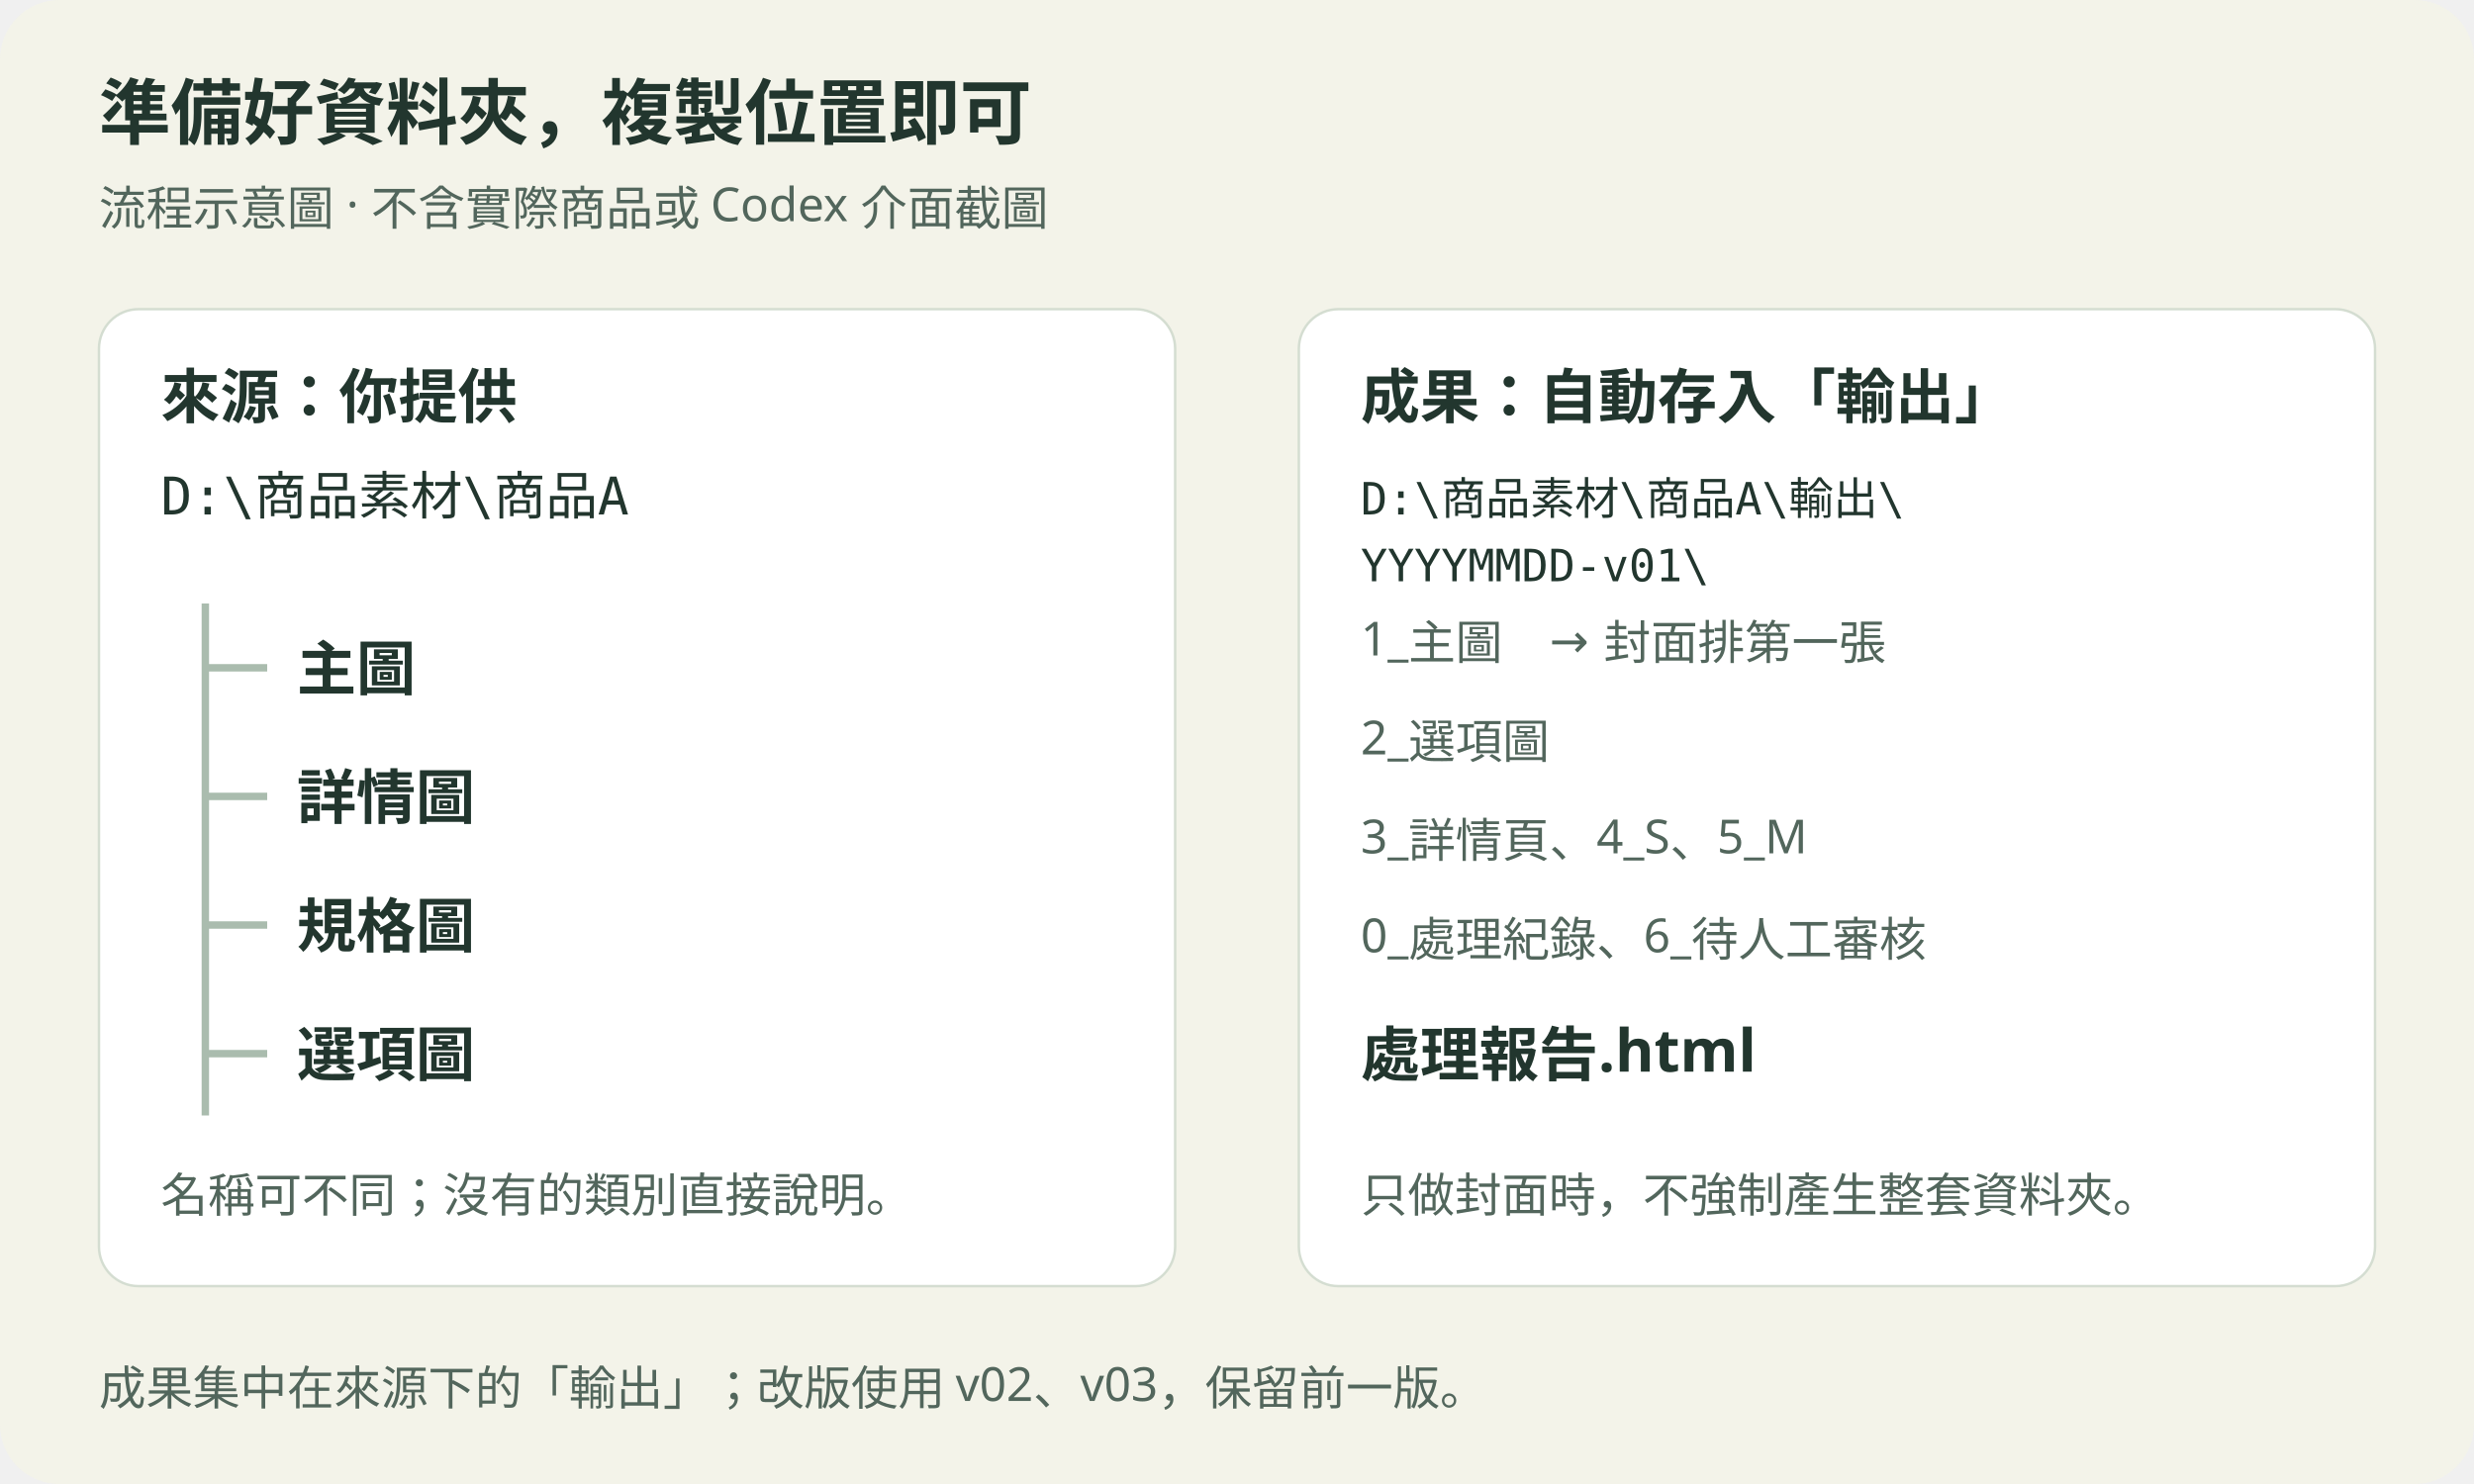
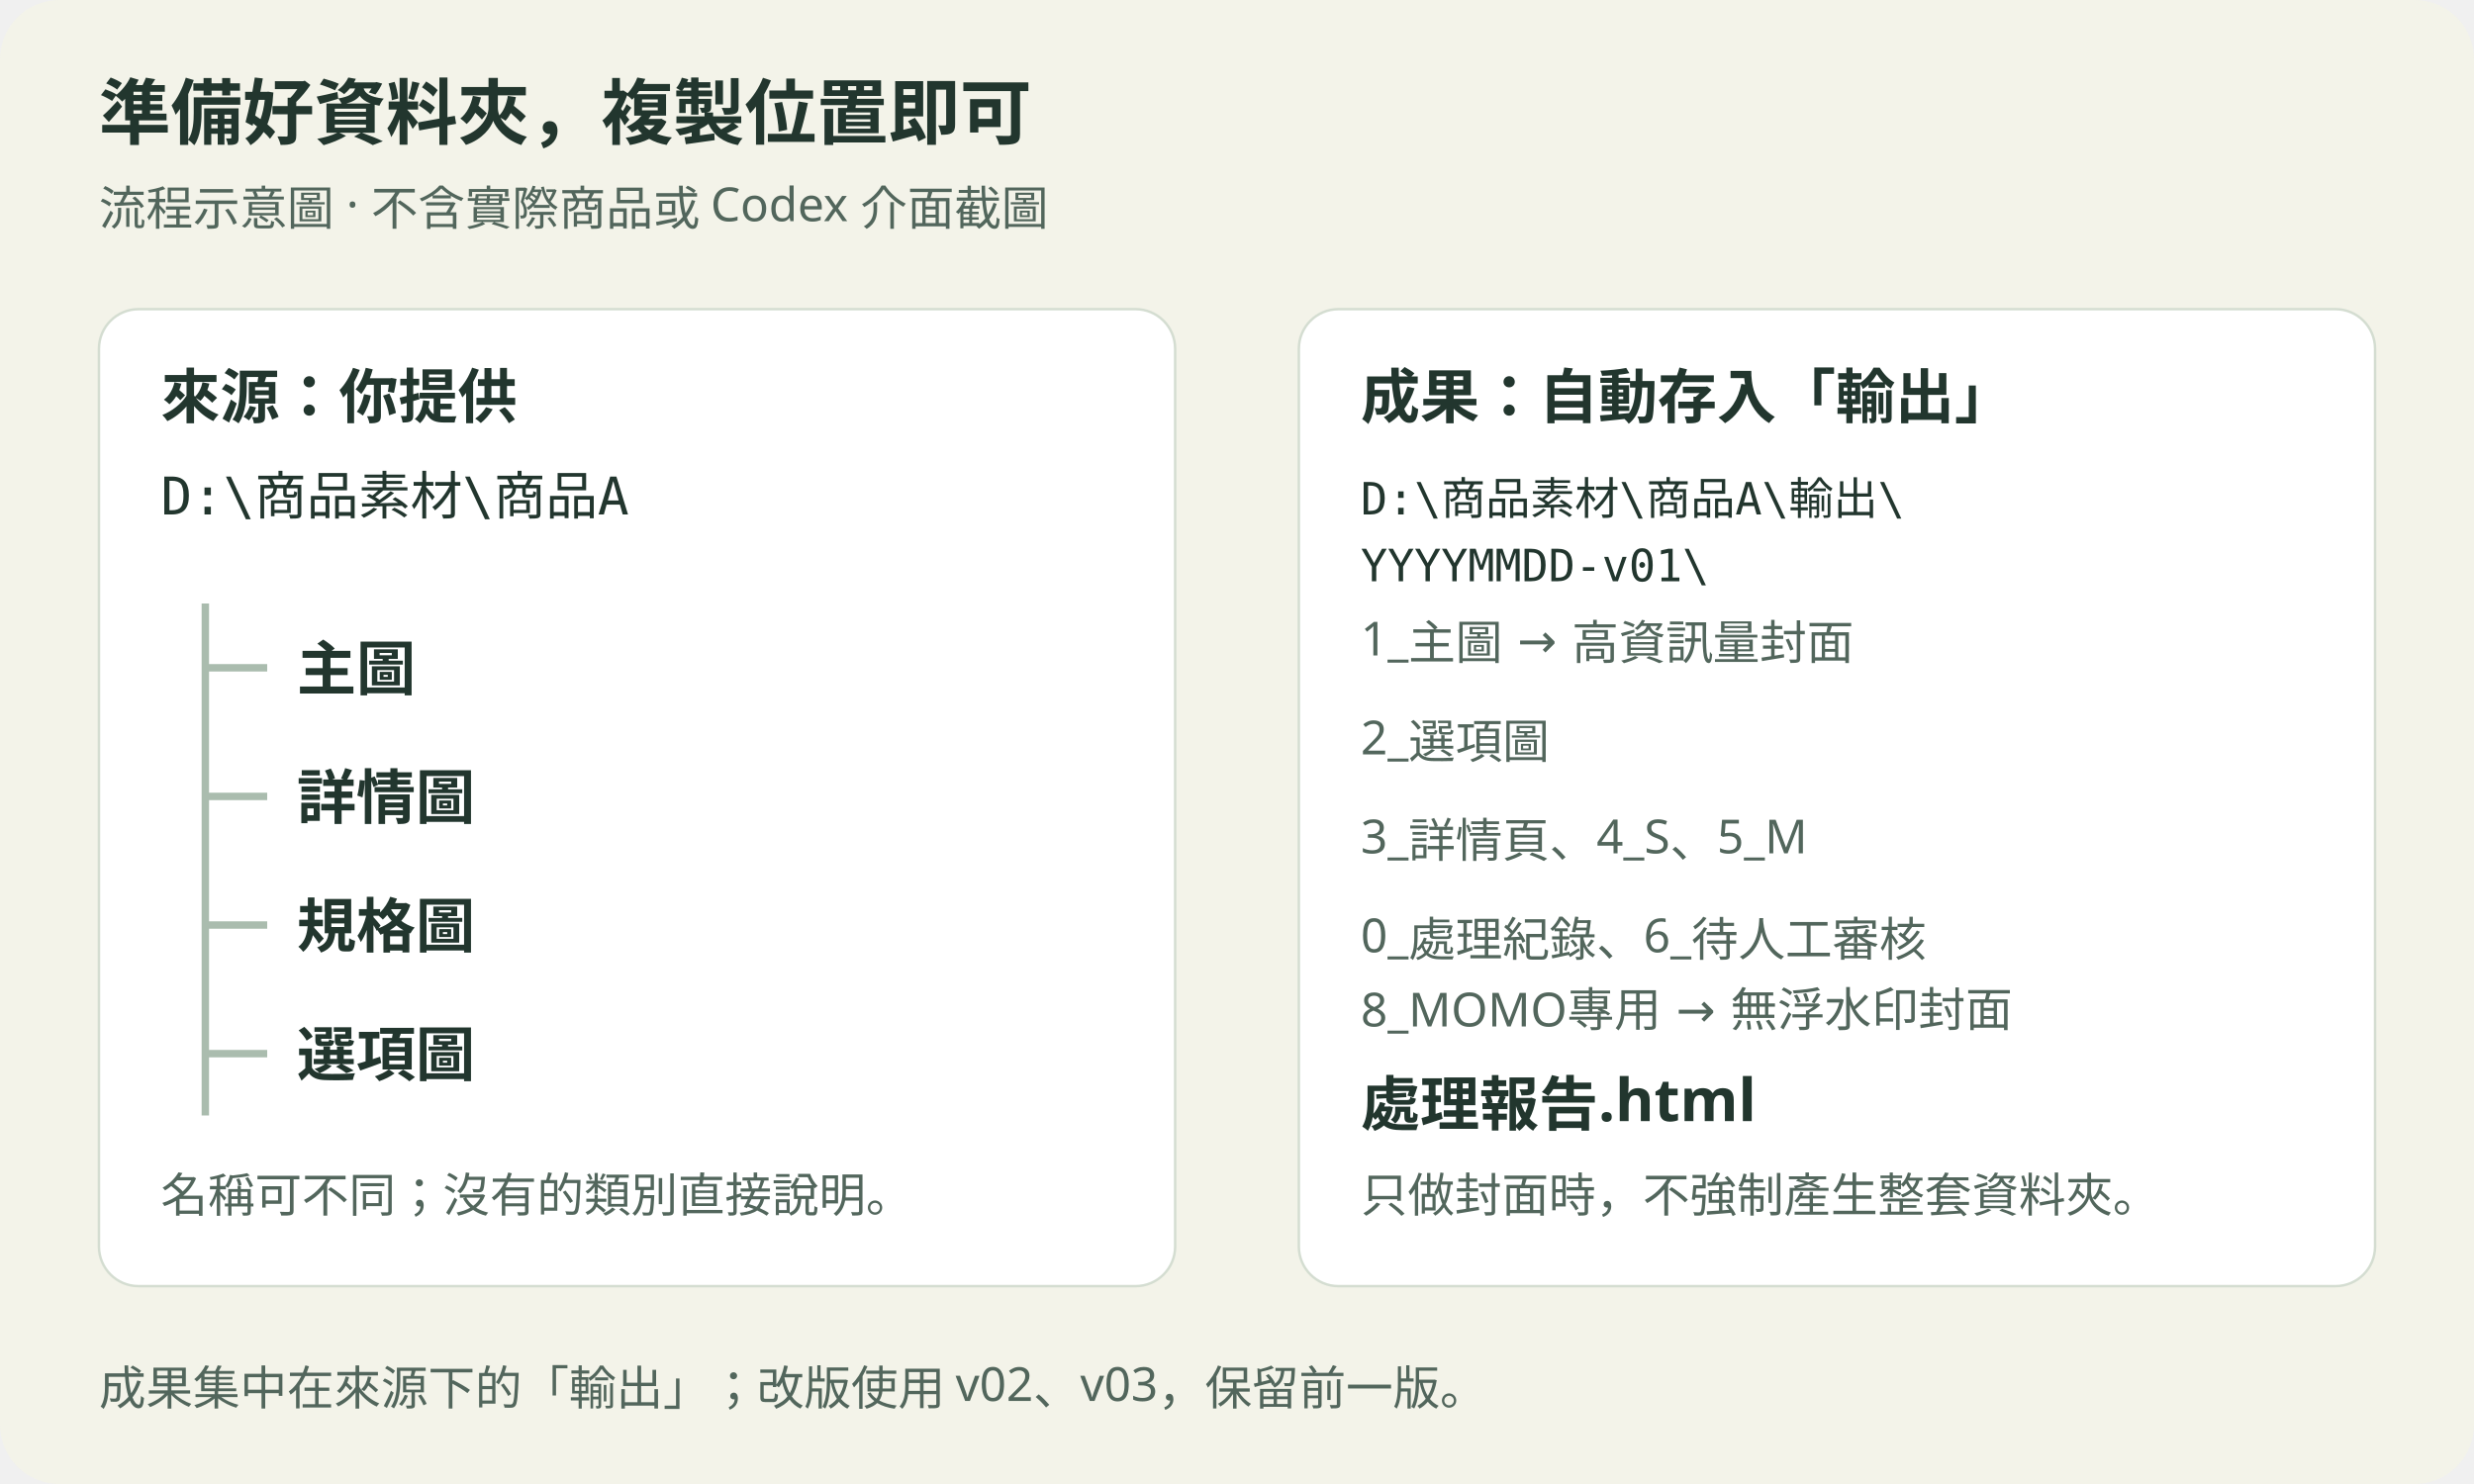
<svg xmlns="http://www.w3.org/2000/svg" width="1000" height="600" viewBox="0 0 1000 600" role="img" aria-labelledby="title desc">
  <style>text{font-family:"Microsoft JhengHei","PingFang TC",sans-serif;fill:#22362e}.small{font-size:19px;fill:#52665c}.heading{font-size:29px;font-weight:700}.label{font-size:24px;font-weight:700}.mono{font-family:Consolas,monospace;font-size:21px}</style>
  <rect width="1000" height="600" rx="24" fill="#f3f3e9" />
  <text x="40" y="56" class="heading">準備好資料夾，複製位置即可</text>
  <text x="40" y="91" class="small">流程示意圖 · 不含實際商品或 Codex 介面截圖</text>
  <rect x="40" y="125" width="435" height="395" rx="16" fill="white" stroke="#d4ddd1" />
  <rect x="525" y="125" width="435" height="395" rx="16" fill="white" stroke="#d4ddd1" />
  <text x="65" y="169" class="label">來源：你提供</text>
  <text x="65" y="208" class="mono">D:\商品素材\商品A</text>
  <path d="M83 244 V451 M83 270 H108 M83 322 H108 M83 374 H108 M83 426 H108" fill="none" stroke="#aabcae" stroke-width="3" />
  <text x="120" y="279" class="label">主圖</text>
  <text x="120" y="331" class="label">詳情圖</text>
  <text x="120" y="383" class="label">規格圖</text>
  <text x="120" y="435" class="label">選項圖</text>
  <text x="65" y="490" class="small">名稱可不同；沒有的類別直接說明。</text>
  <text x="550" y="169" class="label">成果：自動存入「輸出」</text>
  <text x="550" y="208" class="mono" style="font-size:18px">D:\商品素材\商品A\輸出\</text>
  <text x="550" y="235" class="mono" style="font-size:18px">YYYYMMDD-v01\</text>
-   <text x="550" y="265" class="small">1_主圖　→ 封面排第一張</text>
+   <text x="550" y="265" class="small">1_主圖 → 高資訊量封面</text>
  <text x="550" y="305" class="small">2_選項圖</text>
  <text x="550" y="345" class="small">3_詳情頁、4_S、5_M</text>
  <text x="550" y="385" class="small">0_處理紀錄、6_待人工審核</text>
-   <text x="550" y="435" class="label">處理報告.html</text>
+   <text x="550" y="415" class="small">8_MOMO專用 → 無浮水印封面</text>
+   <text x="550" y="455" class="label">處理報告.html</text>
  <text x="550" y="490" class="small">只做封面時，不強制產生整套資料夾。</text>
  <text x="40" y="568" class="small">成果集中在來源下的「輸出」；改版使用 v02、v03，保留前一版。</text>
</svg>
